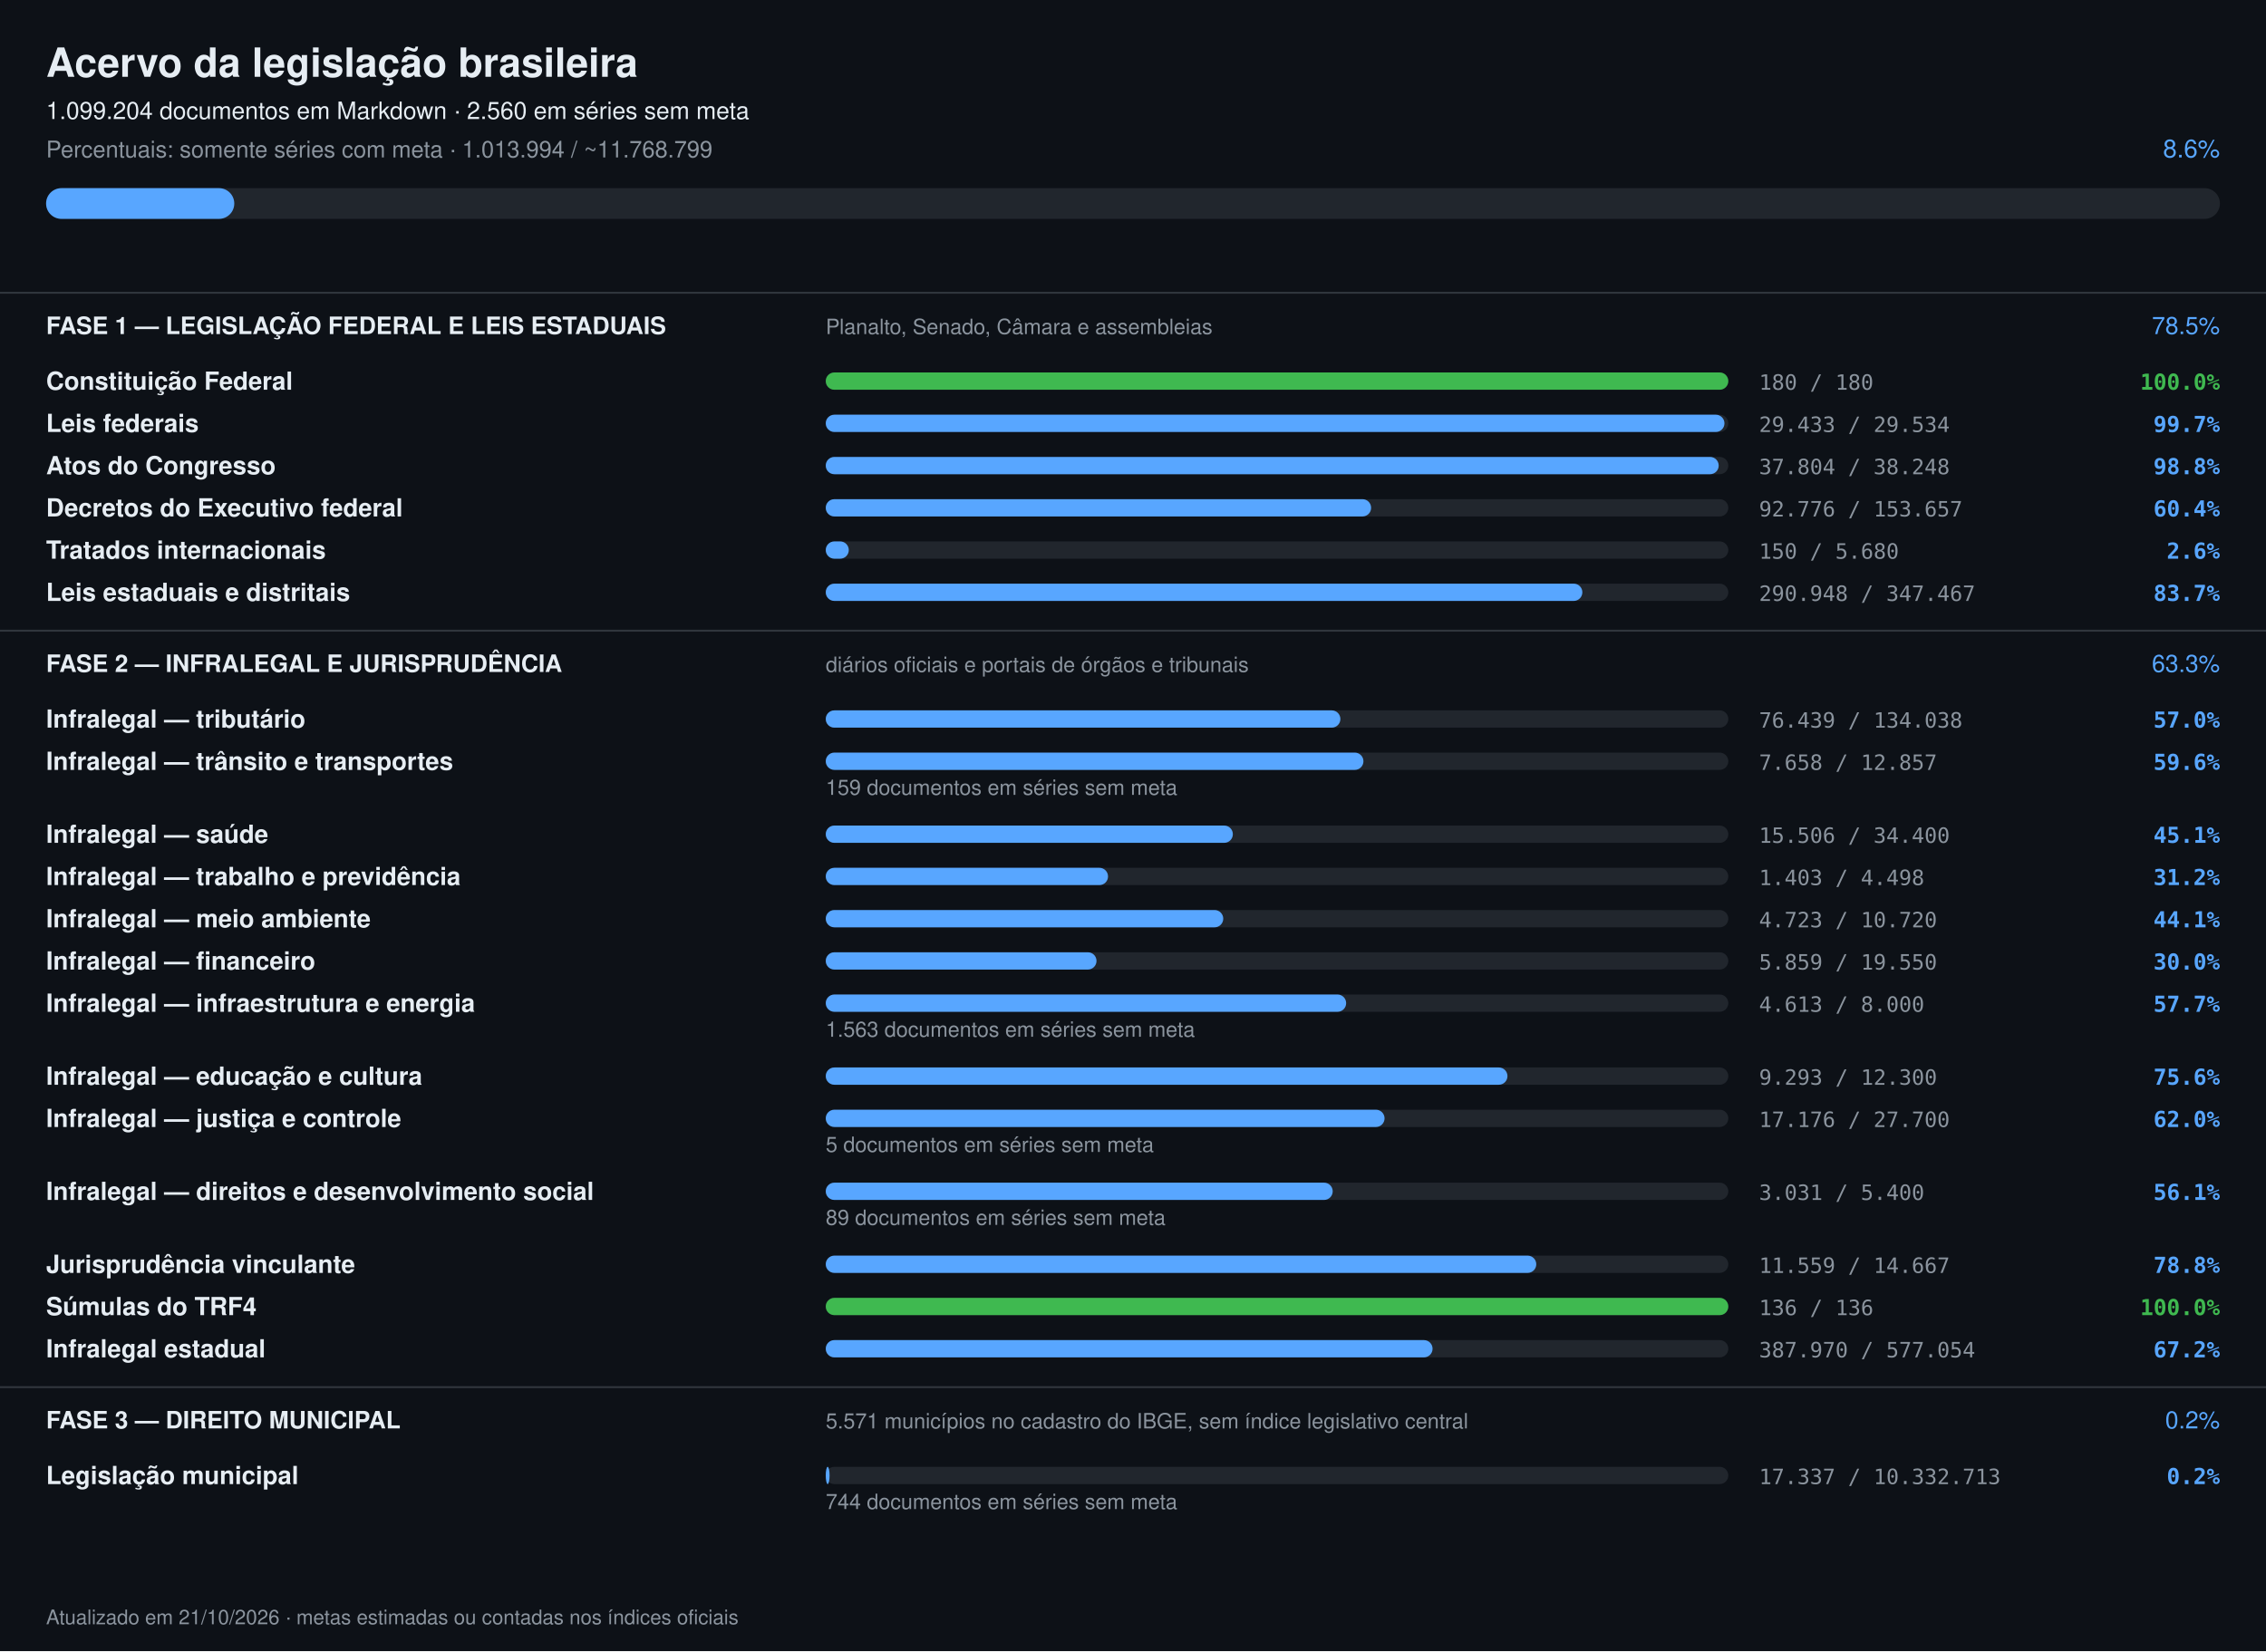
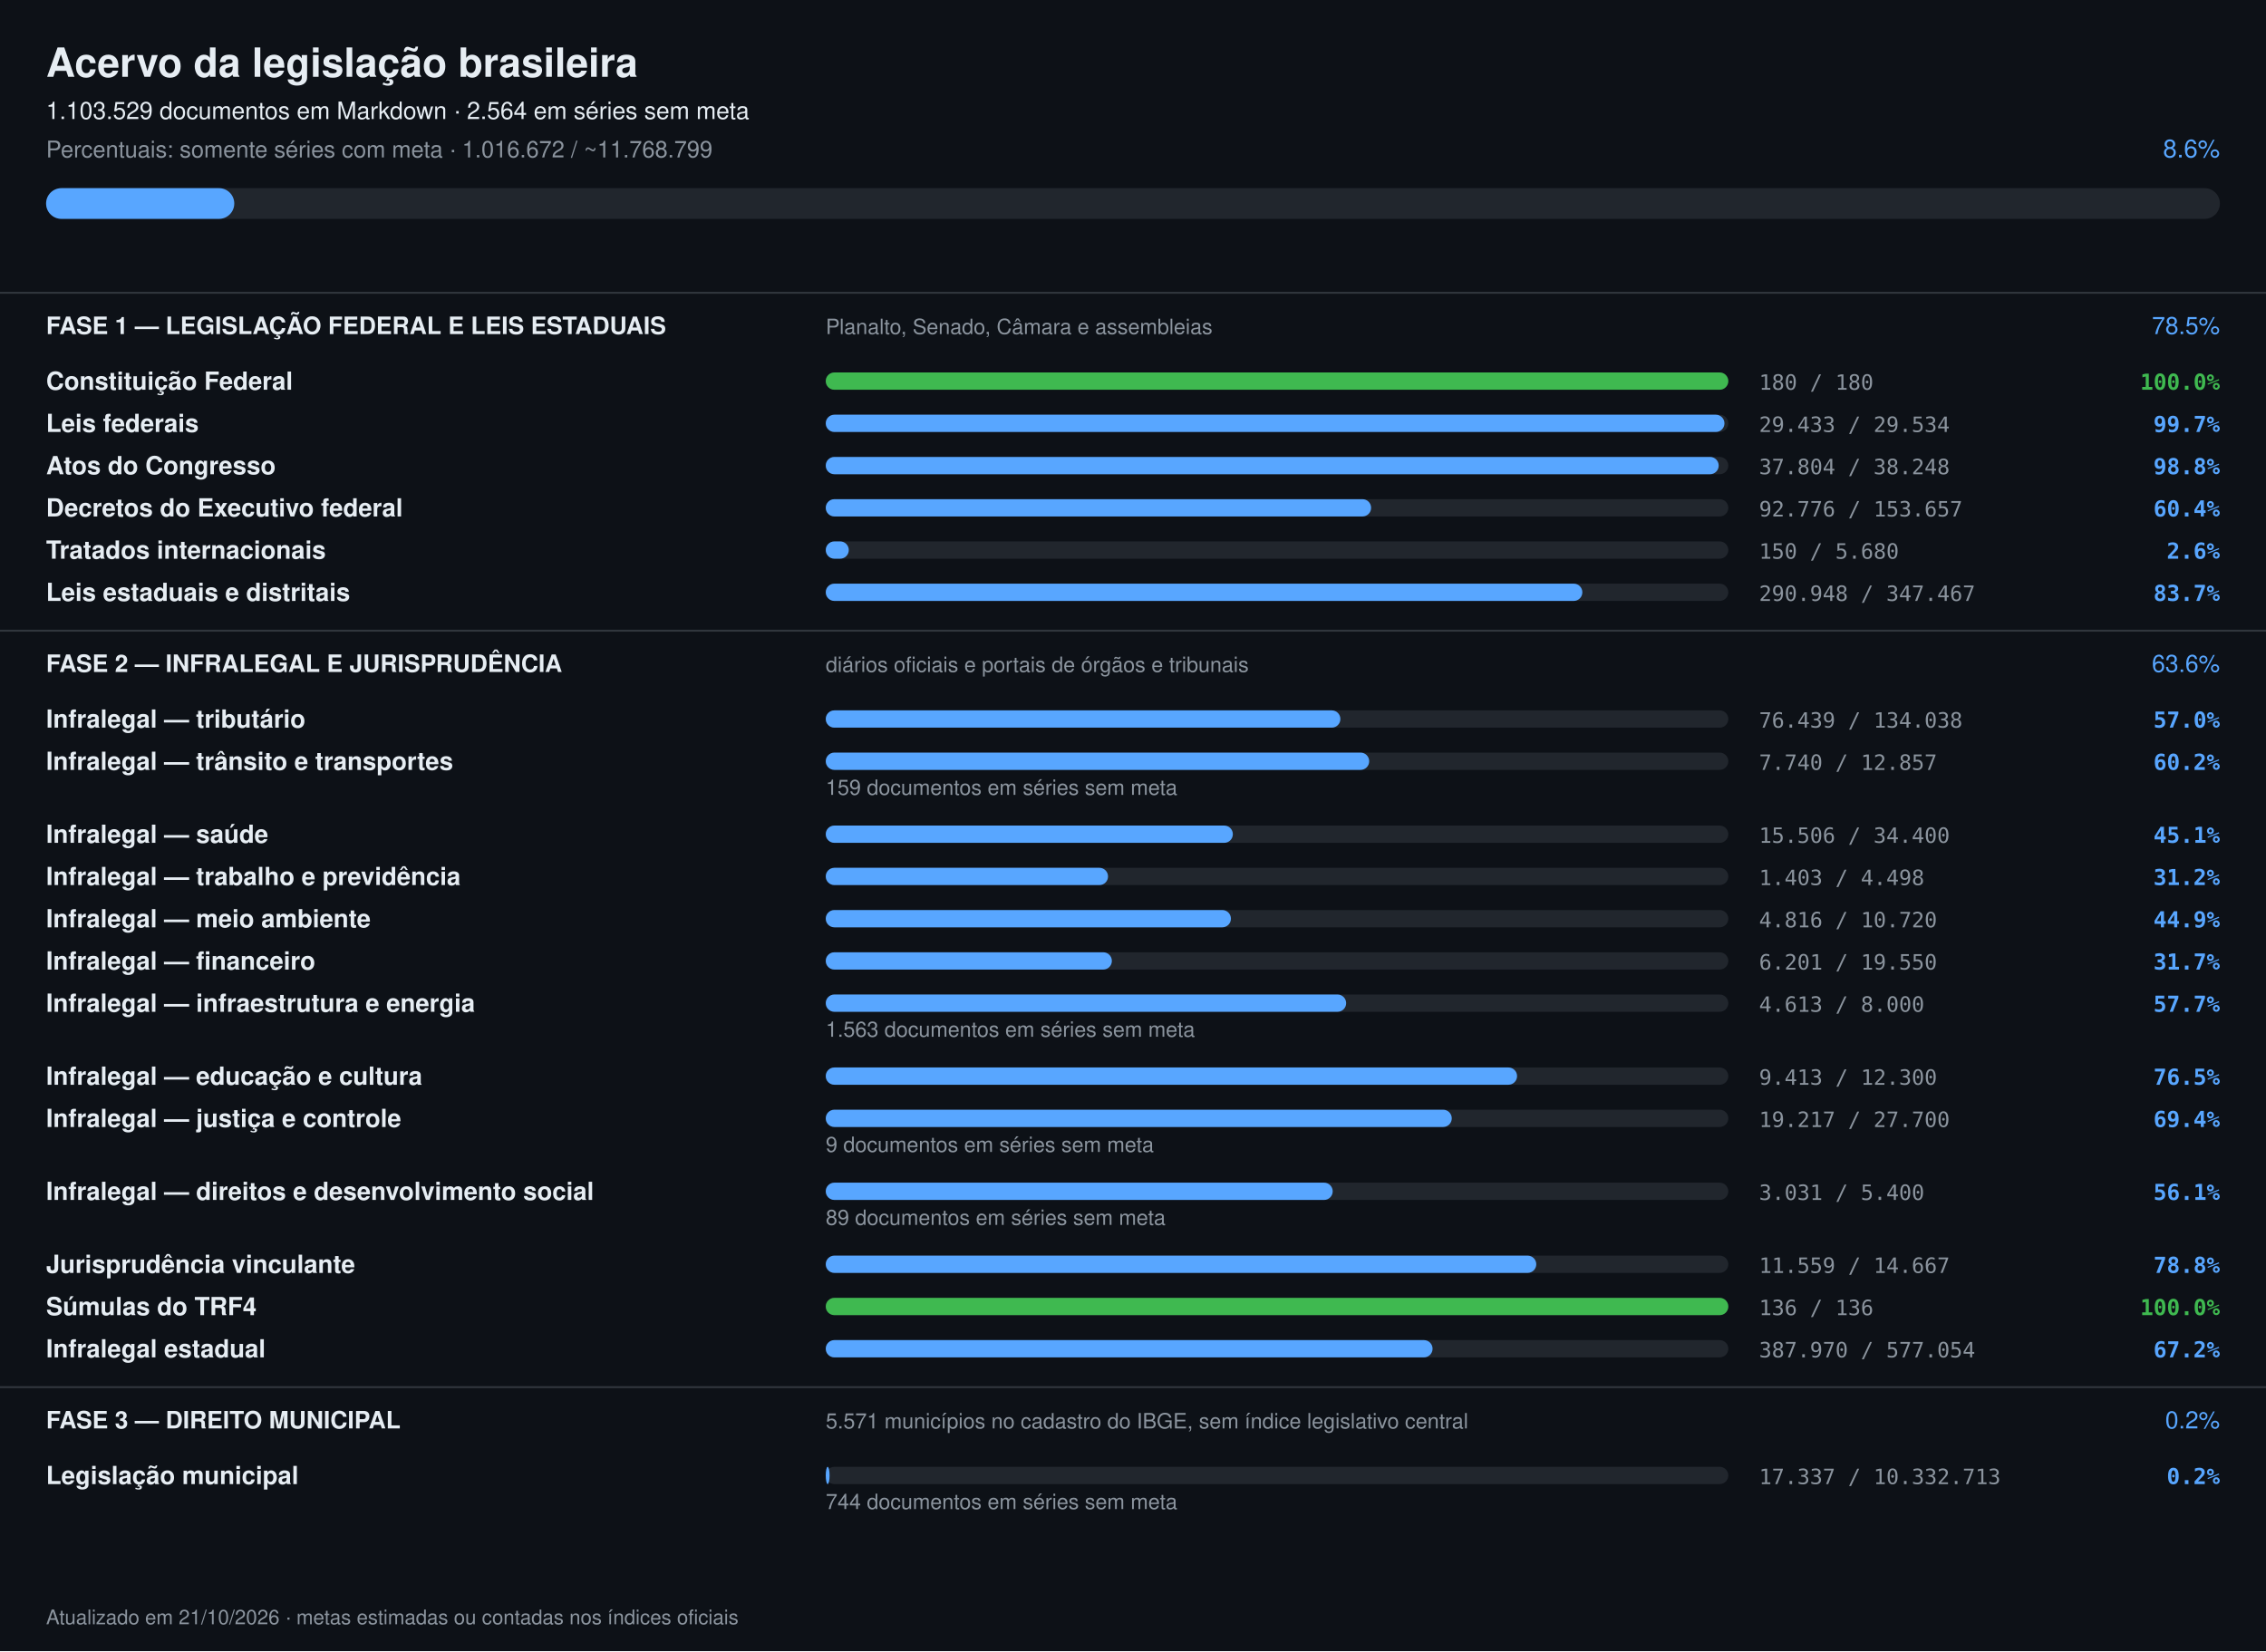
<svg xmlns="http://www.w3.org/2000/svg" width="1180" height="860" viewBox="0 0 1180 860" font-family="-apple-system,Segoe UI,Helvetica,Arial,sans-serif">
  <rect width="1180" height="860" fill="#0d1117" />
  <text x="24" y="40" font-size="21" font-weight="700" fill="#e6edf3">Acervo da legislação brasileira</text>
-   <text x="24" y="62" font-size="12.5" fill="#e6edf3">1.099.204 documentos em Markdown · 2.560 em séries sem meta</text>
-   <text x="24" y="82" font-size="12" fill="#8b949e">Percentuais: somente séries com meta · 1.013.994 / ~11.768.799</text>
+   <text x="24" y="62" font-size="12.5" fill="#e6edf3">1.103.529 documentos em Markdown · 2.564 em séries sem meta</text>
+   <text x="24" y="82" font-size="12" fill="#8b949e">Percentuais: somente séries com meta · 1.016.672 / ~11.768.799</text>
  <text x="1156" y="82" font-size="13" text-anchor="end" fill="#58a6ff">8.6%</text>
  <rect x="24" y="98" width="1132" height="16" rx="8" fill="#21262d" />
  <rect x="24" y="98" width="98" height="16" rx="8" fill="#58a6ff" />
  <rect x="0" y="152" width="1180" height="1" fill="#30363d" />
  <text x="24" y="174" font-size="12.5" font-weight="700" fill="#e6edf3">FASE 1 — LEGISLAÇÃO FEDERAL E LEIS ESTADUAIS</text>
  <text x="430" y="174" font-size="11" fill="#8b949e">Planalto, Senado, Câmara e assembleias</text>
  <text x="1156" y="174" font-size="12.5" text-anchor="end" fill="#58a6ff">78.5%</text>
  <text x="24" y="203" font-size="13" font-weight="600" fill="#e6edf3">Constituição Federal</text>
  <rect x="430" y="194" width="470" height="9" rx="4.5" fill="#21262d" />
  <rect x="430" y="194" width="470" height="9" rx="4.5" fill="#3fb950" />
  <text x="916" y="203" font-size="11" fill="#8b949e" font-family="ui-monospace,monospace">180 / 180</text>
  <text x="1156" y="203" font-size="11.5" text-anchor="end" font-weight="600" fill="#3fb950" font-family="ui-monospace,monospace">100.0%</text>
  <text x="24" y="225" font-size="13" font-weight="600" fill="#e6edf3">Leis federais</text>
  <rect x="430" y="216" width="470" height="9" rx="4.5" fill="#21262d" />
  <rect x="430" y="216" width="468" height="9" rx="4.5" fill="#58a6ff" />
  <text x="916" y="225" font-size="11" fill="#8b949e" font-family="ui-monospace,monospace">29.433 / 29.534</text>
  <text x="1156" y="225" font-size="11.5" text-anchor="end" font-weight="600" fill="#58a6ff" font-family="ui-monospace,monospace">99.7%</text>
  <text x="24" y="247" font-size="13" font-weight="600" fill="#e6edf3">Atos do Congresso</text>
  <rect x="430" y="238" width="470" height="9" rx="4.5" fill="#21262d" />
  <rect x="430" y="238" width="465" height="9" rx="4.5" fill="#58a6ff" />
  <text x="916" y="247" font-size="11" fill="#8b949e" font-family="ui-monospace,monospace">37.804 / 38.248</text>
  <text x="1156" y="247" font-size="11.5" text-anchor="end" font-weight="600" fill="#58a6ff" font-family="ui-monospace,monospace">98.8%</text>
  <text x="24" y="269" font-size="13" font-weight="600" fill="#e6edf3">Decretos do Executivo federal</text>
  <rect x="430" y="260" width="470" height="9" rx="4.5" fill="#21262d" />
  <rect x="430" y="260" width="284" height="9" rx="4.5" fill="#58a6ff" />
  <text x="916" y="269" font-size="11" fill="#8b949e" font-family="ui-monospace,monospace">92.776 / 153.657</text>
  <text x="1156" y="269" font-size="11.5" text-anchor="end" font-weight="600" fill="#58a6ff" font-family="ui-monospace,monospace">60.4%</text>
  <text x="24" y="291" font-size="13" font-weight="600" fill="#e6edf3">Tratados internacionais</text>
  <rect x="430" y="282" width="470" height="9" rx="4.5" fill="#21262d" />
  <rect x="430" y="282" width="12" height="9" rx="4.5" fill="#58a6ff" />
  <text x="916" y="291" font-size="11" fill="#8b949e" font-family="ui-monospace,monospace">150 / 5.680</text>
  <text x="1156" y="291" font-size="11.5" text-anchor="end" font-weight="600" fill="#58a6ff" font-family="ui-monospace,monospace">2.6%</text>
  <text x="24" y="313" font-size="13" font-weight="600" fill="#e6edf3">Leis estaduais e distritais</text>
  <rect x="430" y="304" width="470" height="9" rx="4.5" fill="#21262d" />
  <rect x="430" y="304" width="394" height="9" rx="4.5" fill="#58a6ff" />
  <text x="916" y="313" font-size="11" fill="#8b949e" font-family="ui-monospace,monospace">290.948 / 347.467</text>
  <text x="1156" y="313" font-size="11.5" text-anchor="end" font-weight="600" fill="#58a6ff" font-family="ui-monospace,monospace">83.7%</text>
  <rect x="0" y="328" width="1180" height="1" fill="#30363d" />
  <text x="24" y="350" font-size="12.5" font-weight="700" fill="#e6edf3">FASE 2 — INFRALEGAL E JURISPRUDÊNCIA</text>
  <text x="430" y="350" font-size="11" fill="#8b949e">diários oficiais e portais de órgãos e tribunais</text>
-   <text x="1156" y="350" font-size="12.5" text-anchor="end" fill="#58a6ff">63.3%</text>
+   <text x="1156" y="350" font-size="12.5" text-anchor="end" fill="#58a6ff">63.6%</text>
  <text x="24" y="379" font-size="13" font-weight="600" fill="#e6edf3">Infralegal — tributário</text>
  <rect x="430" y="370" width="470" height="9" rx="4.5" fill="#21262d" />
  <rect x="430" y="370" width="268" height="9" rx="4.5" fill="#58a6ff" />
  <text x="916" y="379" font-size="11" fill="#8b949e" font-family="ui-monospace,monospace">76.439 / 134.038</text>
  <text x="1156" y="379" font-size="11.5" text-anchor="end" font-weight="600" fill="#58a6ff" font-family="ui-monospace,monospace">57.0%</text>
  <text x="24" y="401" font-size="13" font-weight="600" fill="#e6edf3">Infralegal — trânsito e transportes</text>
  <rect x="430" y="392" width="470" height="9" rx="4.5" fill="#21262d" />
-   <rect x="430" y="392" width="280" height="9" rx="4.5" fill="#58a6ff" />
-   <text x="916" y="401" font-size="11" fill="#8b949e" font-family="ui-monospace,monospace">7.658 / 12.857</text>
-   <text x="1156" y="401" font-size="11.5" text-anchor="end" font-weight="600" fill="#58a6ff" font-family="ui-monospace,monospace">59.6%</text>
+   <rect x="430" y="392" width="283" height="9" rx="4.5" fill="#58a6ff" />
+   <text x="916" y="401" font-size="11" fill="#8b949e" font-family="ui-monospace,monospace">7.740 / 12.857</text>
+   <text x="1156" y="401" font-size="11.5" text-anchor="end" font-weight="600" fill="#58a6ff" font-family="ui-monospace,monospace">60.2%</text>
  <text x="430" y="414" font-size="11" fill="#8b949e">159 documentos em séries sem meta</text>
  <text x="24" y="439" font-size="13" font-weight="600" fill="#e6edf3">Infralegal — saúde</text>
  <rect x="430" y="430" width="470" height="9" rx="4.5" fill="#21262d" />
  <rect x="430" y="430" width="212" height="9" rx="4.5" fill="#58a6ff" />
  <text x="916" y="439" font-size="11" fill="#8b949e" font-family="ui-monospace,monospace">15.506 / 34.400</text>
  <text x="1156" y="439" font-size="11.5" text-anchor="end" font-weight="600" fill="#58a6ff" font-family="ui-monospace,monospace">45.1%</text>
  <text x="24" y="461" font-size="13" font-weight="600" fill="#e6edf3">Infralegal — trabalho e previdência</text>
  <rect x="430" y="452" width="470" height="9" rx="4.5" fill="#21262d" />
  <rect x="430" y="452" width="147" height="9" rx="4.5" fill="#58a6ff" />
  <text x="916" y="461" font-size="11" fill="#8b949e" font-family="ui-monospace,monospace">1.403 / 4.498</text>
  <text x="1156" y="461" font-size="11.5" text-anchor="end" font-weight="600" fill="#58a6ff" font-family="ui-monospace,monospace">31.2%</text>
  <text x="24" y="483" font-size="13" font-weight="600" fill="#e6edf3">Infralegal — meio ambiente</text>
  <rect x="430" y="474" width="470" height="9" rx="4.5" fill="#21262d" />
-   <rect x="430" y="474" width="207" height="9" rx="4.5" fill="#58a6ff" />
-   <text x="916" y="483" font-size="11" fill="#8b949e" font-family="ui-monospace,monospace">4.723 / 10.720</text>
-   <text x="1156" y="483" font-size="11.5" text-anchor="end" font-weight="600" fill="#58a6ff" font-family="ui-monospace,monospace">44.1%</text>
+   <rect x="430" y="474" width="211" height="9" rx="4.5" fill="#58a6ff" />
+   <text x="916" y="483" font-size="11" fill="#8b949e" font-family="ui-monospace,monospace">4.816 / 10.720</text>
+   <text x="1156" y="483" font-size="11.5" text-anchor="end" font-weight="600" fill="#58a6ff" font-family="ui-monospace,monospace">44.9%</text>
  <text x="24" y="505" font-size="13" font-weight="600" fill="#e6edf3">Infralegal — financeiro</text>
  <rect x="430" y="496" width="470" height="9" rx="4.5" fill="#21262d" />
-   <rect x="430" y="496" width="141" height="9" rx="4.5" fill="#58a6ff" />
-   <text x="916" y="505" font-size="11" fill="#8b949e" font-family="ui-monospace,monospace">5.859 / 19.550</text>
-   <text x="1156" y="505" font-size="11.5" text-anchor="end" font-weight="600" fill="#58a6ff" font-family="ui-monospace,monospace">30.0%</text>
+   <rect x="430" y="496" width="149" height="9" rx="4.5" fill="#58a6ff" />
+   <text x="916" y="505" font-size="11" fill="#8b949e" font-family="ui-monospace,monospace">6.201 / 19.550</text>
+   <text x="1156" y="505" font-size="11.5" text-anchor="end" font-weight="600" fill="#58a6ff" font-family="ui-monospace,monospace">31.7%</text>
  <text x="24" y="527" font-size="13" font-weight="600" fill="#e6edf3">Infralegal — infraestrutura e energia</text>
  <rect x="430" y="518" width="470" height="9" rx="4.5" fill="#21262d" />
  <rect x="430" y="518" width="271" height="9" rx="4.5" fill="#58a6ff" />
  <text x="916" y="527" font-size="11" fill="#8b949e" font-family="ui-monospace,monospace">4.613 / 8.000</text>
  <text x="1156" y="527" font-size="11.5" text-anchor="end" font-weight="600" fill="#58a6ff" font-family="ui-monospace,monospace">57.7%</text>
  <text x="430" y="540" font-size="11" fill="#8b949e">1.563 documentos em séries sem meta</text>
  <text x="24" y="565" font-size="13" font-weight="600" fill="#e6edf3">Infralegal — educação e cultura</text>
  <rect x="430" y="556" width="470" height="9" rx="4.5" fill="#21262d" />
-   <rect x="430" y="556" width="355" height="9" rx="4.5" fill="#58a6ff" />
-   <text x="916" y="565" font-size="11" fill="#8b949e" font-family="ui-monospace,monospace">9.293 / 12.300</text>
-   <text x="1156" y="565" font-size="11.5" text-anchor="end" font-weight="600" fill="#58a6ff" font-family="ui-monospace,monospace">75.6%</text>
+   <rect x="430" y="556" width="360" height="9" rx="4.5" fill="#58a6ff" />
+   <text x="916" y="565" font-size="11" fill="#8b949e" font-family="ui-monospace,monospace">9.413 / 12.300</text>
+   <text x="1156" y="565" font-size="11.5" text-anchor="end" font-weight="600" fill="#58a6ff" font-family="ui-monospace,monospace">76.5%</text>
  <text x="24" y="587" font-size="13" font-weight="600" fill="#e6edf3">Infralegal — justiça e controle</text>
  <rect x="430" y="578" width="470" height="9" rx="4.5" fill="#21262d" />
-   <rect x="430" y="578" width="291" height="9" rx="4.5" fill="#58a6ff" />
-   <text x="916" y="587" font-size="11" fill="#8b949e" font-family="ui-monospace,monospace">17.176 / 27.700</text>
-   <text x="1156" y="587" font-size="11.5" text-anchor="end" font-weight="600" fill="#58a6ff" font-family="ui-monospace,monospace">62.0%</text>
-   <text x="430" y="600" font-size="11" fill="#8b949e">5 documentos em séries sem meta</text>
+   <rect x="430" y="578" width="326" height="9" rx="4.5" fill="#58a6ff" />
+   <text x="916" y="587" font-size="11" fill="#8b949e" font-family="ui-monospace,monospace">19.217 / 27.700</text>
+   <text x="1156" y="587" font-size="11.5" text-anchor="end" font-weight="600" fill="#58a6ff" font-family="ui-monospace,monospace">69.4%</text>
+   <text x="430" y="600" font-size="11" fill="#8b949e">9 documentos em séries sem meta</text>
  <text x="24" y="625" font-size="13" font-weight="600" fill="#e6edf3">Infralegal — direitos e desenvolvimento social</text>
  <rect x="430" y="616" width="470" height="9" rx="4.5" fill="#21262d" />
  <rect x="430" y="616" width="264" height="9" rx="4.5" fill="#58a6ff" />
  <text x="916" y="625" font-size="11" fill="#8b949e" font-family="ui-monospace,monospace">3.031 / 5.400</text>
  <text x="1156" y="625" font-size="11.5" text-anchor="end" font-weight="600" fill="#58a6ff" font-family="ui-monospace,monospace">56.1%</text>
  <text x="430" y="638" font-size="11" fill="#8b949e">89 documentos em séries sem meta</text>
  <text x="24" y="663" font-size="13" font-weight="600" fill="#e6edf3">Jurisprudência vinculante</text>
  <rect x="430" y="654" width="470" height="9" rx="4.5" fill="#21262d" />
  <rect x="430" y="654" width="370" height="9" rx="4.5" fill="#58a6ff" />
  <text x="916" y="663" font-size="11" fill="#8b949e" font-family="ui-monospace,monospace">11.559 / 14.667</text>
  <text x="1156" y="663" font-size="11.5" text-anchor="end" font-weight="600" fill="#58a6ff" font-family="ui-monospace,monospace">78.8%</text>
  <text x="24" y="685" font-size="13" font-weight="600" fill="#e6edf3">Súmulas do TRF4</text>
  <rect x="430" y="676" width="470" height="9" rx="4.5" fill="#21262d" />
  <rect x="430" y="676" width="470" height="9" rx="4.5" fill="#3fb950" />
  <text x="916" y="685" font-size="11" fill="#8b949e" font-family="ui-monospace,monospace">136 / 136</text>
  <text x="1156" y="685" font-size="11.5" text-anchor="end" font-weight="600" fill="#3fb950" font-family="ui-monospace,monospace">100.0%</text>
  <text x="24" y="707" font-size="13" font-weight="600" fill="#e6edf3">Infralegal estadual</text>
  <rect x="430" y="698" width="470" height="9" rx="4.5" fill="#21262d" />
  <rect x="430" y="698" width="316" height="9" rx="4.5" fill="#58a6ff" />
  <text x="916" y="707" font-size="11" fill="#8b949e" font-family="ui-monospace,monospace">387.970 / 577.054</text>
  <text x="1156" y="707" font-size="11.5" text-anchor="end" font-weight="600" fill="#58a6ff" font-family="ui-monospace,monospace">67.2%</text>
  <rect x="0" y="722" width="1180" height="1" fill="#30363d" />
  <text x="24" y="744" font-size="12.5" font-weight="700" fill="#e6edf3">FASE 3 — DIREITO MUNICIPAL</text>
  <text x="430" y="744" font-size="11" fill="#8b949e">5.571 municípios no cadastro do IBGE, sem índice legislativo central</text>
  <text x="1156" y="744" font-size="12.5" text-anchor="end" fill="#58a6ff">0.2%</text>
  <text x="24" y="773" font-size="13" font-weight="600" fill="#e6edf3">Legislação municipal</text>
  <rect x="430" y="764" width="470" height="9" rx="4.5" fill="#21262d" />
  <rect x="430" y="764" width="2" height="9" rx="4.5" fill="#58a6ff" />
  <text x="916" y="773" font-size="11" fill="#8b949e" font-family="ui-monospace,monospace">17.337 / 10.332.713</text>
  <text x="1156" y="773" font-size="11.5" text-anchor="end" font-weight="600" fill="#58a6ff" font-family="ui-monospace,monospace">0.2%</text>
  <text x="430" y="786" font-size="11" fill="#8b949e">744 documentos em séries sem meta</text>
  <text x="24" y="846" font-size="10.5" fill="#8b949e">Atualizado em 21/10/2026 · metas estimadas ou contadas nos índices oficiais</text>
</svg>
